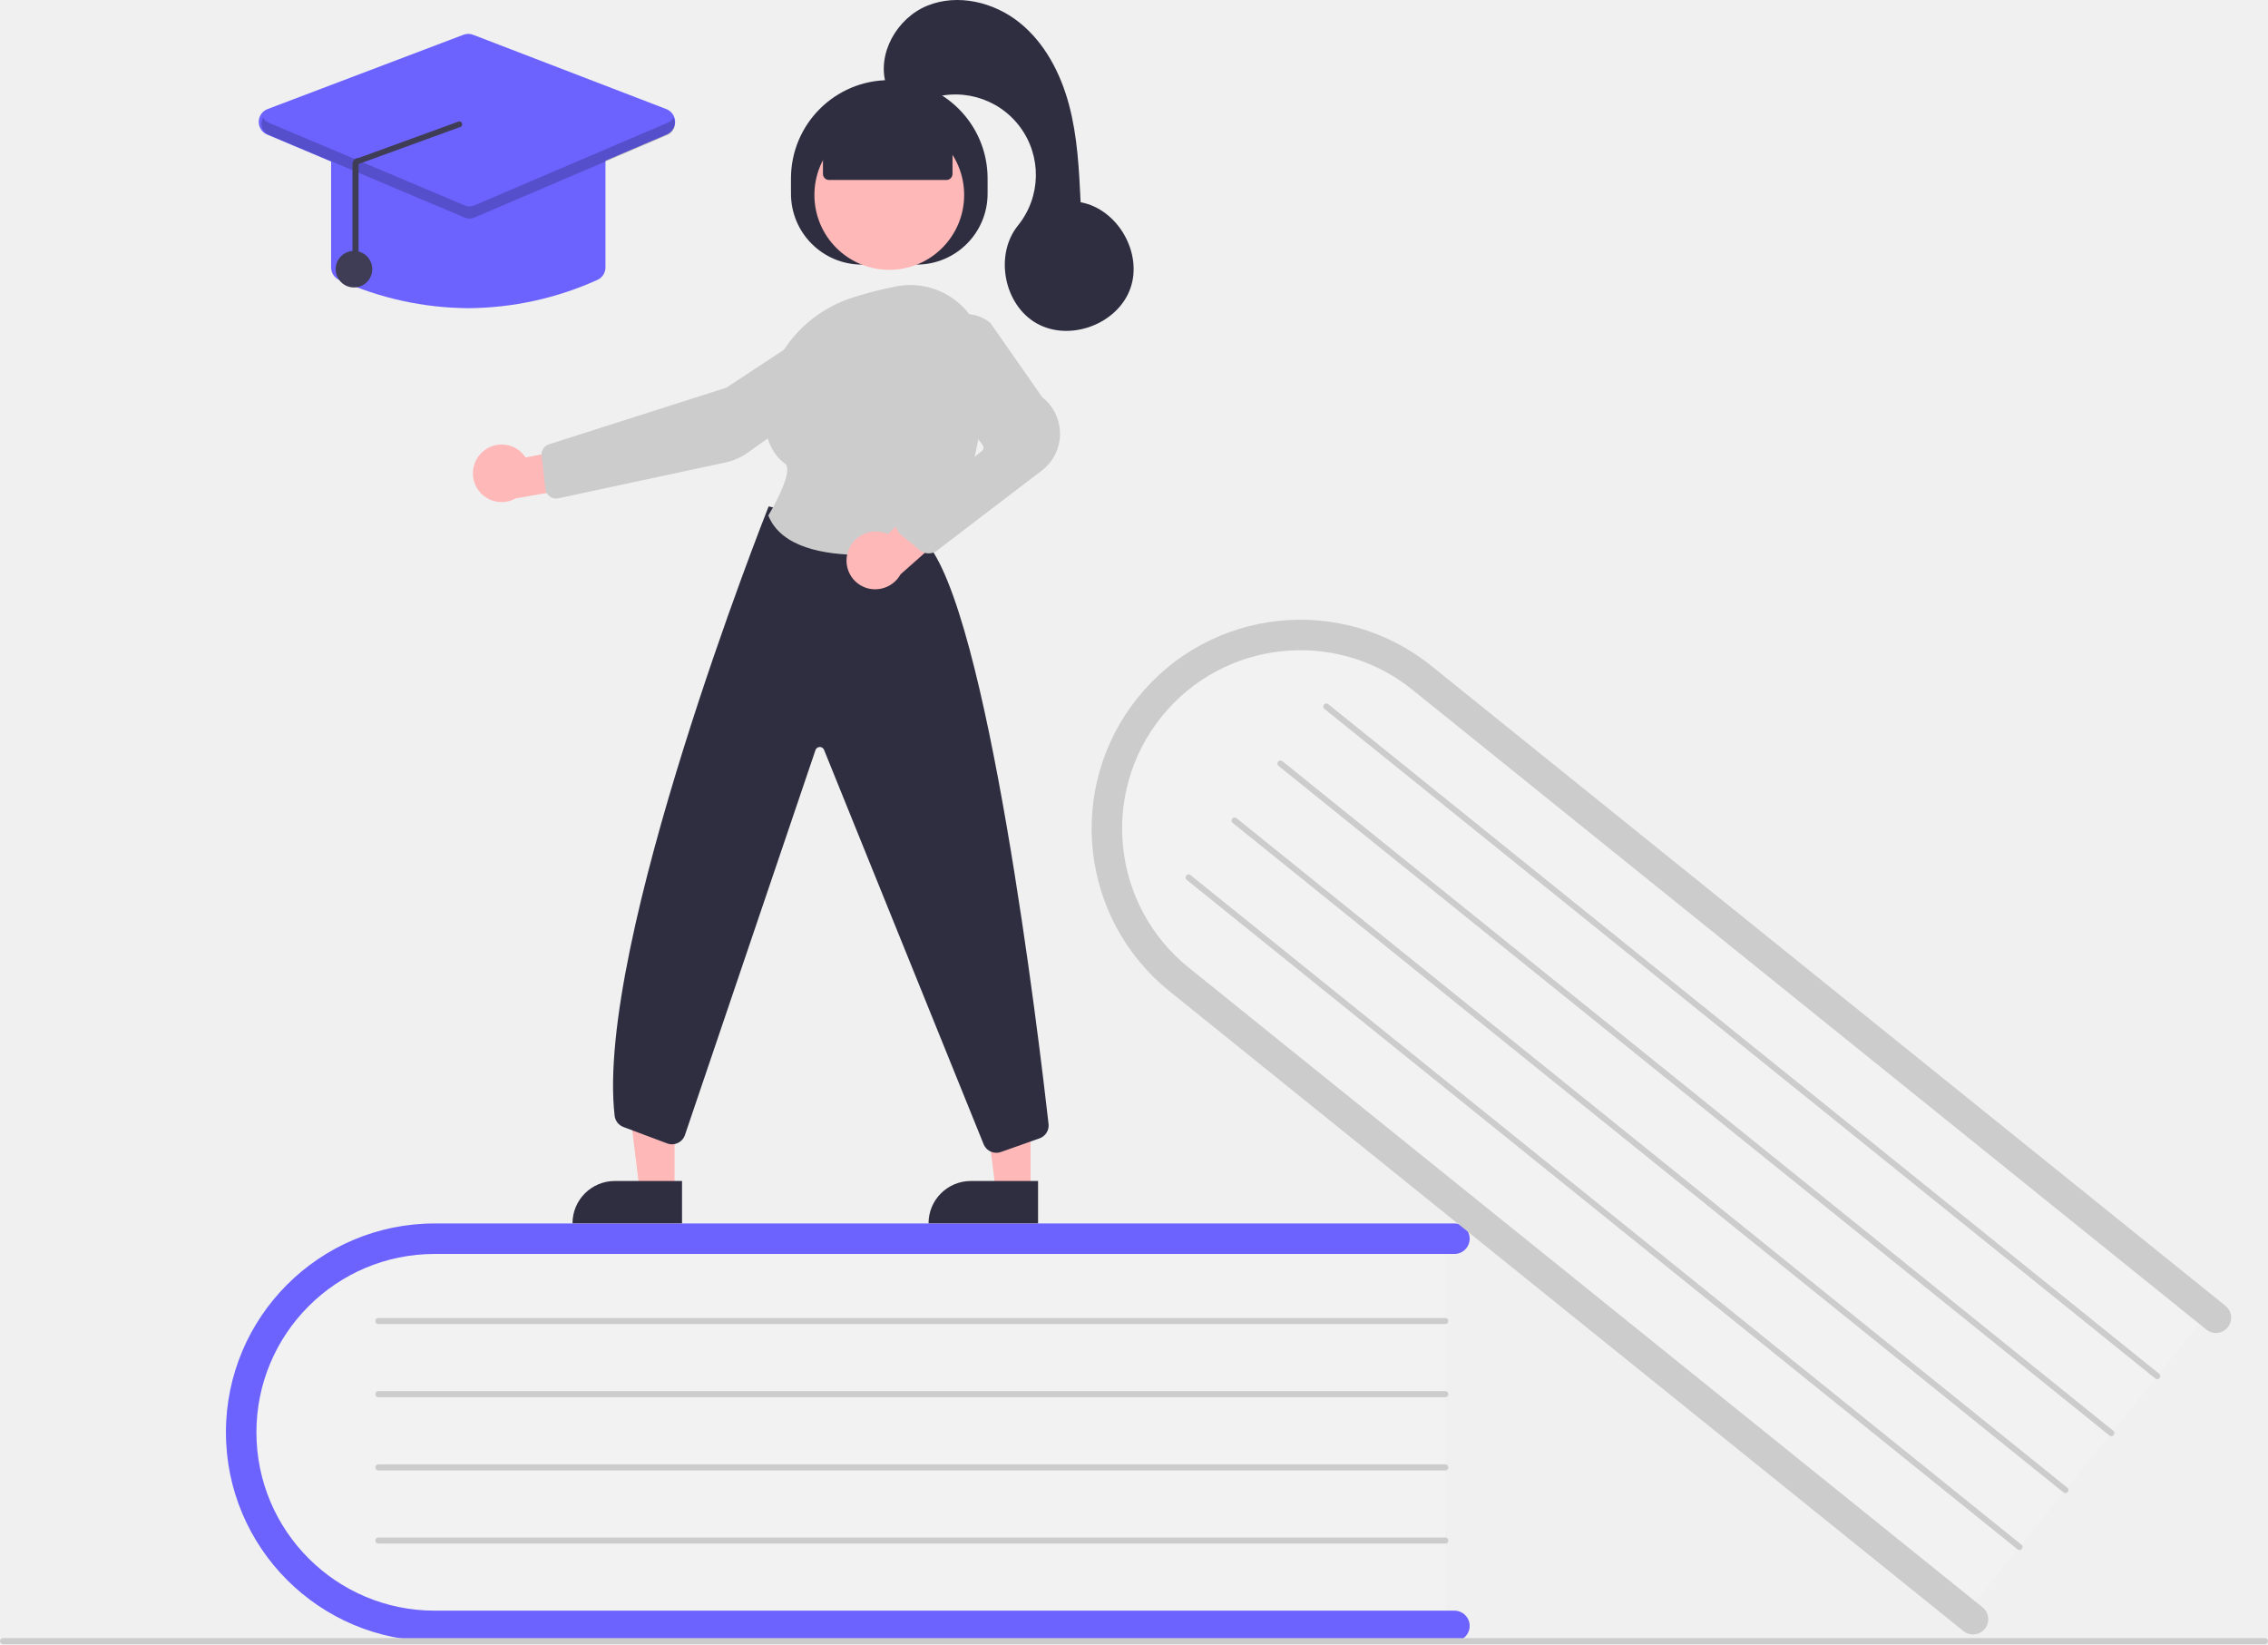
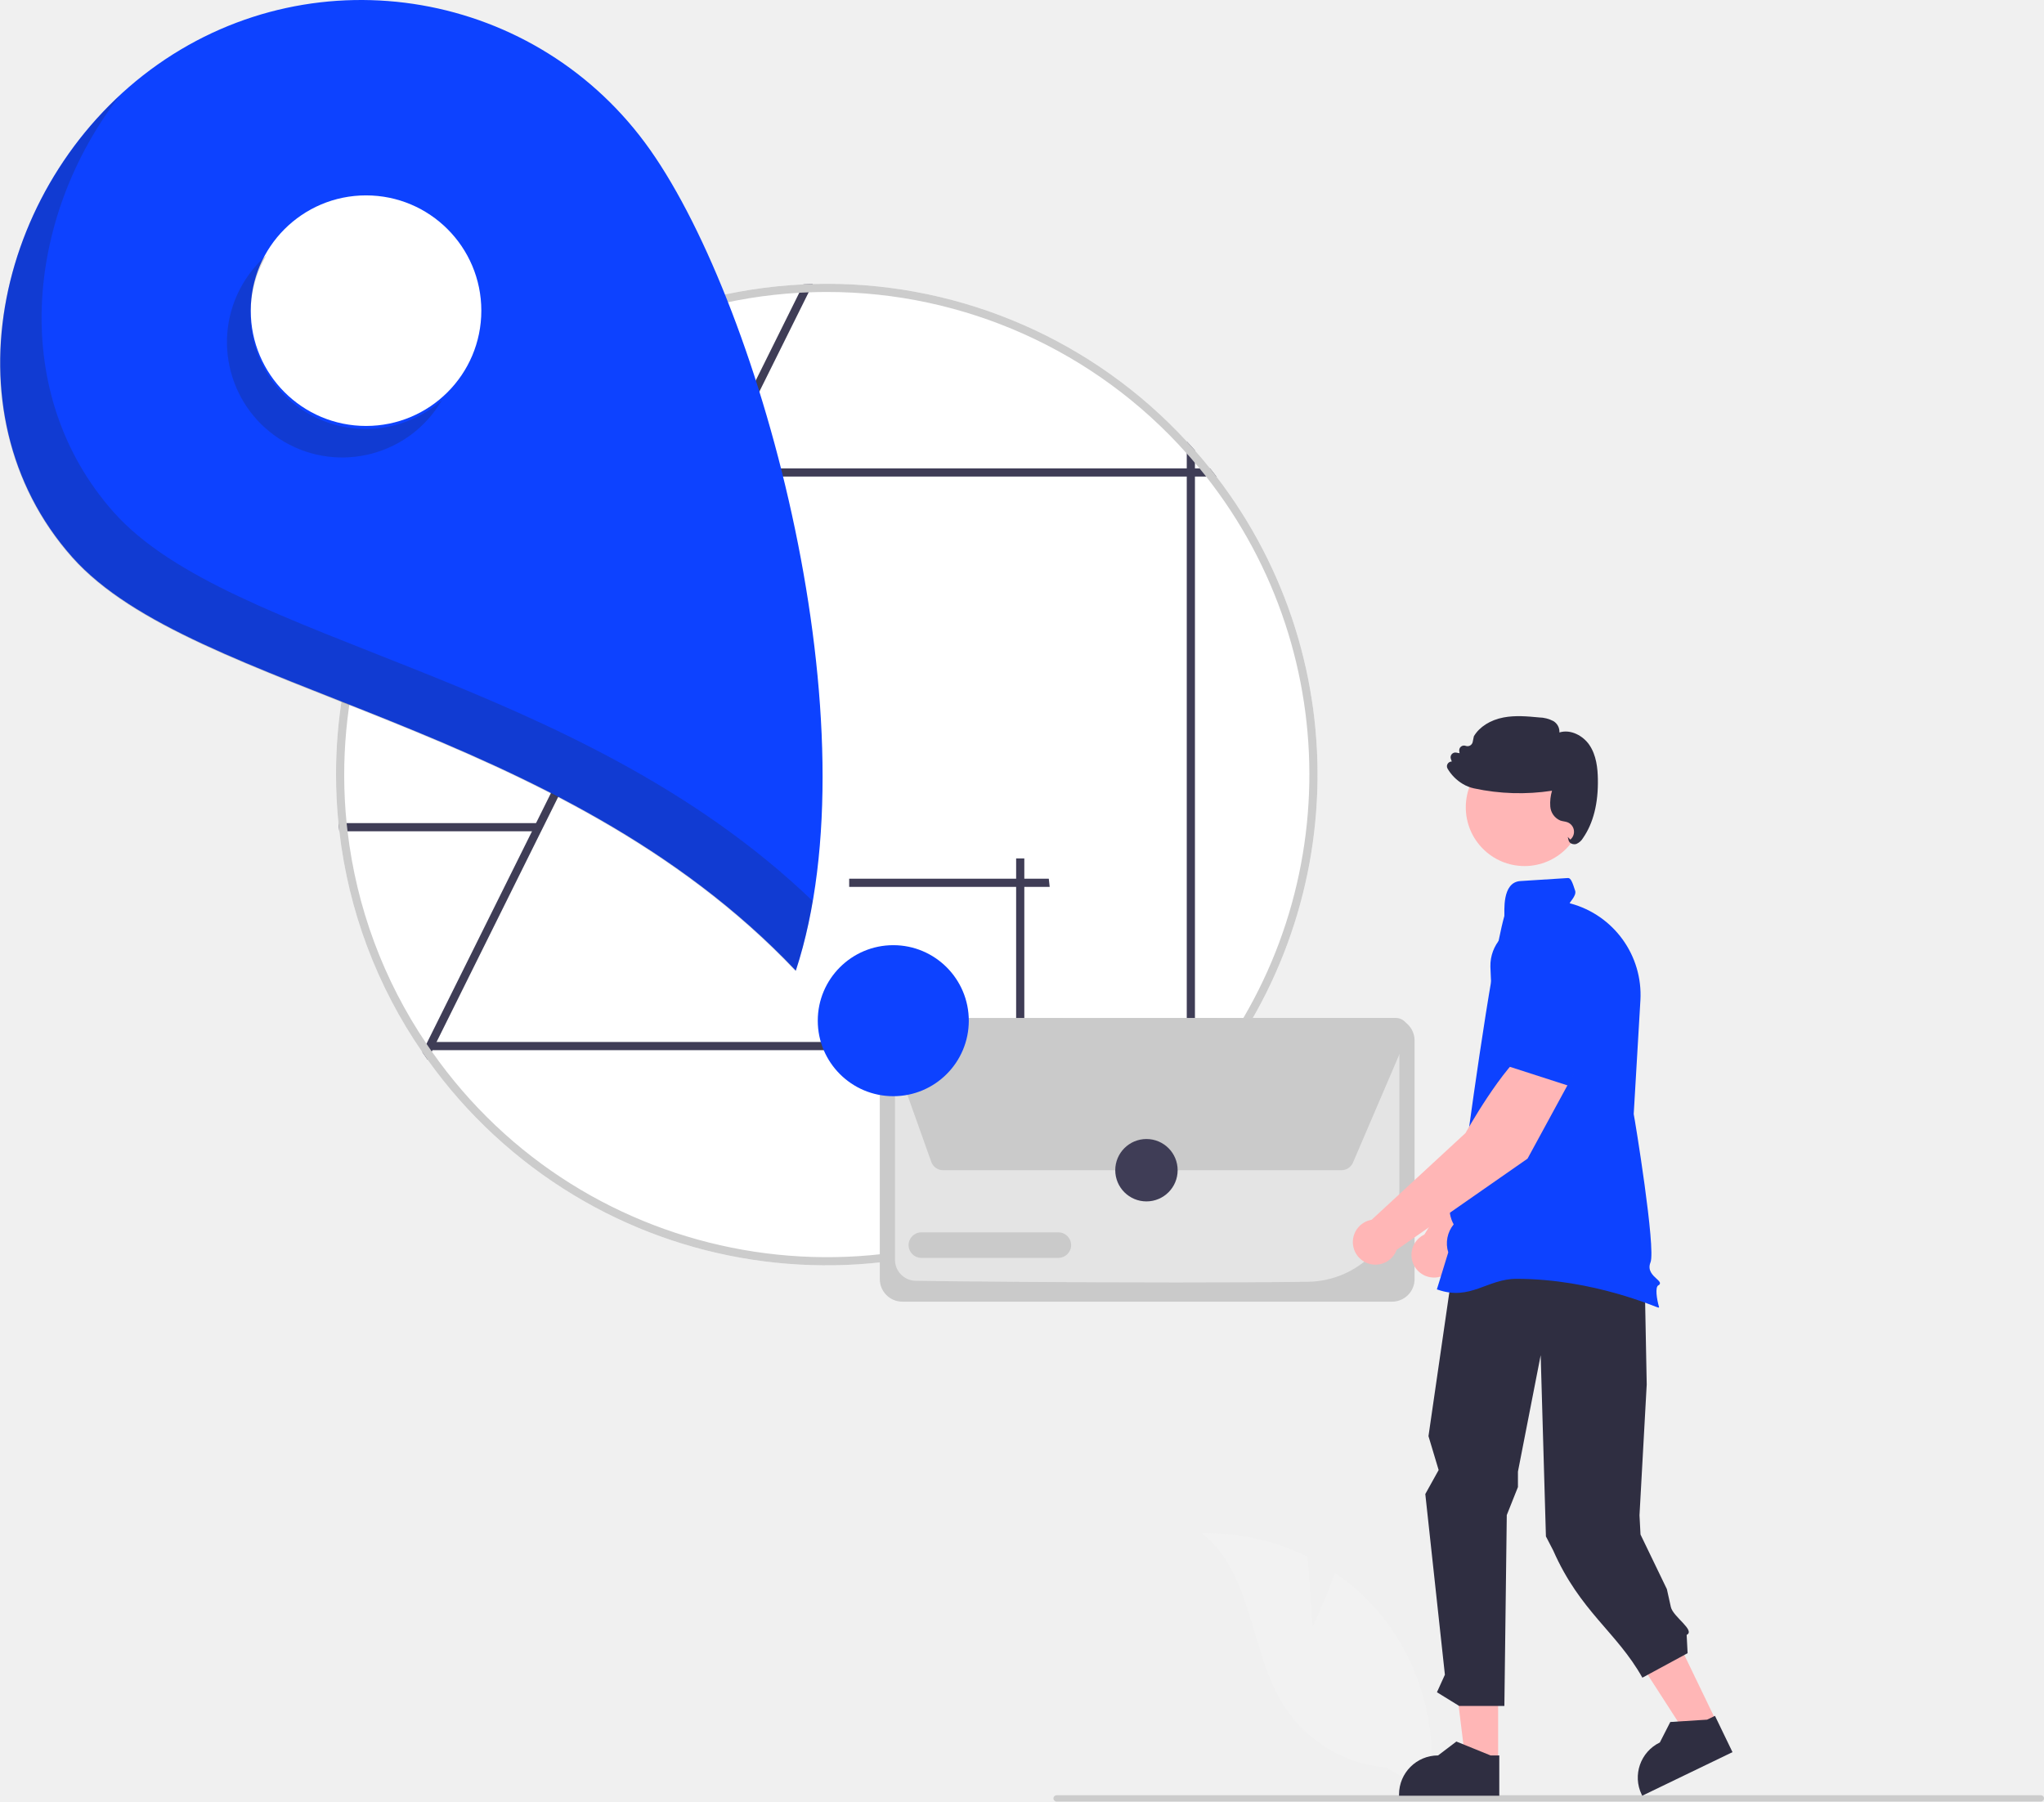
- <svg xmlns="http://www.w3.org/2000/svg" width="744" height="539.286" viewBox="0 0 744 539.286" role="img" artist="Katerina Limpitsouni" source="https://undraw.co/">
-   <path d="M702.114,584.643v130H376.415c-37.109,0-67.301-29.16-67.301-65s30.192-65,67.301-65Z" transform="translate(-228 -180.357)" fill="#f2f2f2" />
-   <path d="M710.114,713.643a5.002,5.002,0,0,1-5,5h-334.5a68.5,68.5,0,1,1,0-137h334.5a5,5,0,0,1,0,10h-334.5a58.5,58.5,0,1,0,0,117h334.5A5.002,5.002,0,0,1,710.114,713.643Z" transform="translate(-228 -180.357)" fill="#6c63ff" />
-   <path d="M702.114,614.643h-350a1,1,0,1,1,0-2h350a1,1,0,0,1,0,2Z" transform="translate(-228 -180.357)" fill="#ccc" />
-   <path d="M702.114,638.643h-350a1,1,0,1,1,0-2h350a1,1,0,0,1,0,2Z" transform="translate(-228 -180.357)" fill="#ccc" />
-   <path d="M702.114,662.643h-350a1,1,0,1,1,0-2h350a1,1,0,0,1,0,2Z" transform="translate(-228 -180.357)" fill="#ccc" />
-   <path d="M702.114,686.643h-350a1,1,0,1,1,0-2h350a1,1,0,0,1,0,2Z" transform="translate(-228 -180.357)" fill="#ccc" />
-   <path d="M953.832,609.114,872.267,710.342,618.652,505.992c-28.896-23.283-34.111-64.932-11.624-92.84s64.292-31.671,93.189-8.388Z" transform="translate(-228 -180.357)" fill="#f2f2f2" />
-   <path d="M879.124,714.583a5.002,5.002,0,0,1-7.031.756L611.625,505.467a68.5,68.5,0,0,1,85.957-106.679L958.05,608.66a5,5,0,1,1-6.274,7.787L691.307,406.575a58.5,58.5,0,1,0-73.408,91.106L878.367,707.553A5.002,5.002,0,0,1,879.124,714.583Z" transform="translate(-228 -180.357)" fill="#ccc" />
-   <path d="M935.009,632.474,662.471,412.877a1,1,0,1,1,1.255-1.557L936.264,630.917a1,1,0,1,1-1.255,1.557Z" transform="translate(-228 -180.357)" fill="#ccc" />
-   <path d="M919.951,651.163,647.413,431.565a1,1,0,0,1,1.255-1.557L921.206,649.605a1,1,0,1,1-1.255,1.557Z" transform="translate(-228 -180.357)" fill="#ccc" />
-   <path d="M904.893,669.851,632.355,450.254a1,1,0,0,1,1.255-1.557L906.148,668.294a1,1,0,1,1-1.255,1.557Z" transform="translate(-228 -180.357)" fill="#ccc" />
-   <path d="M889.835,688.539,617.297,468.942a1,1,0,1,1,1.255-1.557L891.089,686.982a1,1,0,1,1-1.255,1.557Z" transform="translate(-228 -180.357)" fill="#ccc" />
-   <path d="M971,719.643H229a1,1,0,0,1,0-2H971a1,1,0,0,1,0,2Z" transform="translate(-228 -180.357)" fill="#ccc" />
-   <polygon points="338.081 390.622 326.649 390.621 321.212 346.525 338.085 346.527 338.081 390.622" fill="#ffb8b8" />
-   <path d="M318.482,387.355h22.048a0,0,0,0,1,0,0v13.882a0,0,0,0,1,0,0H304.6a0,0,0,0,1,0,0v0A13.882,13.882,0,0,1,318.482,387.355Z" fill="#2f2e41" />
-   <polygon points="221.286 390.622 209.854 390.621 204.417 346.525 221.29 346.527 221.286 390.622" fill="#ffb8b8" />
-   <path d="M201.688,387.355h22.048a0,0,0,0,1,0,0v13.882a0,0,0,0,1,0,0H187.806a0,0,0,0,1,0,0v0A13.882,13.882,0,0,1,201.688,387.355Z" fill="#2f2e41" />
-   <path d="M487.471,243.89v-5a32.25,32.25,0,0,1,32.25-32.25h0a32.25,32.25,0,0,1,32.25,32.25v5a23.25,23.25,0,0,1-23.25,23.25h-18A23.25,23.25,0,0,1,487.471,243.89Z" transform="translate(-228 -180.357)" fill="#2f2e41" />
-   <circle cx="291.721" cy="63.942" r="24.561" fill="#ffb8b8" />
-   <path d="M634.488,376.475" transform="translate(-228 -180.357)" fill="#ffb8b8" />
-   <path d="M386.125,328.713A9.377,9.377,0,0,1,400.405,330.39l21.055-3.983,5.541,12.205-29.812,5.207a9.428,9.428,0,0,1-11.064-15.106Z" transform="translate(-228 -180.357)" fill="#ffb8b8" />
-   <path d="M500.573,284.328l.275.417L466.322,307.49l-58.258,18.603a3.508,3.508,0,0,0-2.412,3.738l1.271,10.947a3.501,3.501,0,0,0,4.21,3.018l54.83-11.753a19.806,19.806,0,0,0,7.371-3.245L512.122,301.201a10.02,10.02,0,0,0,4.158-8.947,9.975,9.975,0,0,0-15.433-7.508Z" transform="translate(-228 -180.357)" fill="#ccc" />
-   <path d="M554.853,558.466a4.518,4.518,0,0,1-4.138-2.701l-52.41-129.501a1.5,1.5,0,0,0-2.809.158L452.739,552.495a4.501,4.501,0,0,1-5.882,2.891l-14.338-5.377a4.489,4.489,0,0,1-2.897-3.705c-6.45-56.192,49.8-198.03,50.369-199.456l.157-.395,51.277,11.343.107.116c20.458,22.318,37.273,163.082,40.437,191.074a4.479,4.479,0,0,1-2.971,4.747l-12.656,4.476A4.457,4.457,0,0,1,554.853,558.466Z" transform="translate(-228 -180.357)" fill="#2f2e41" />
-   <path d="M510.673,362.363c-12.424,0-26.274-2.477-30.538-12.701l-.098-.235.133-.218c3.365-5.521,7.813-14.94,5.422-16.709-4.709-3.482-6.994-9.21-6.792-17.025.44-16.966,12-32.029,28.766-37.482h0A127.642,127.642,0,0,1,521.829,274.321a24.281,24.281,0,0,1,20.133,4.972,24.526,24.526,0,0,1,9.096,18.871c.176,18.131-2.615,43.383-16.912,60.72a4.448,4.448,0,0,1-2.633,1.531A122.223,122.223,0,0,1,510.673,362.363Z" transform="translate(-228 -180.357)" fill="#ccc" />
-   <path d="M506.051,361.684a9.556,9.556,0,0,1,11.678-6.664,9.407,9.407,0,0,1,1.448.536l15.987-14.549,11.118,7.49-22.862,20.231a9.539,9.539,0,0,1-10.813,4.587A9.394,9.394,0,0,1,506.051,361.684Z" transform="translate(-228 -180.357)" fill="#ffb8b8" />
-   <path d="M532.632,361.869a4.488,4.488,0,0,1-2.845-1.015l-6.304-5.152a4.5,4.5,0,0,1,.109-7.055l26.442-20.28a1.503,1.503,0,0,0,.283-2.095L533.996,304.696a13.285,13.285,0,0,1,.887-17.114h0a13.248,13.248,0,0,1,17.888-1.431l.103.109,17.042,24.402a15.193,15.193,0,0,1-.36,24.186l-34.246,26.139A4.507,4.507,0,0,1,532.632,361.869Z" transform="translate(-228 -180.357)" fill="#ccc" />
-   <path d="M497.965,237.39V225.204l21.756-9.5,20.744,9.5v12.186a2,2,0,0,1-2,2h-38.5A2,2,0,0,1,497.965,237.39Z" transform="translate(-228 -180.357)" fill="#2f2e41" />
-   <path d="M518.722,208.257c-3.199-10.239,3.519-21.972,13.451-26.025s21.813-1.22,30.194,5.476,13.58,16.724,16.335,27.091,3.278,21.177,3.787,31.891c12.202,2.241,20.503,16.714,16.276,28.378s-19.873,17.459-30.678,11.362-13.935-22.485-6.136-32.134a26.374,26.374,0,0,0-30.688-40.91C525.248,215.902,517.702,209.368,518.722,208.257Z" transform="translate(-228 -180.357)" fill="#2f2e41" />
-   <path d="M381.614,281.44a104.449,104.449,0,0,1-42.348-9.275,4.473,4.473,0,0,1-2.652-4.104V231.643a4.505,4.505,0,0,1,4.5-4.5h81a4.505,4.505,0,0,1,4.5,4.5v36.418a4.473,4.473,0,0,1-2.652,4.104h0A104.449,104.449,0,0,1,381.614,281.44Z" transform="translate(-228 -180.357)" fill="#6c63ff" />
-   <path d="M381.603,251.937a4.505,4.505,0,0,1-1.749-.352l-64.232-27.1a4.5,4.5,0,0,1,.153-8.353L380.008,191.765a4.484,4.484,0,0,1,3.211.007l63.372,24.368a4.5,4.5,0,0,1,.154,8.338L383.373,251.577A4.507,4.507,0,0,1,381.603,251.937Z" transform="translate(-228 -180.357)" fill="#6c63ff" />
-   <circle cx="116.114" cy="88.286" r="6" fill="#3f3d56" />
-   <path d="M446.965,220.631,383.592,247.73a4,4,0,0,1-3.127.008l-64.232-27.099a3.925,3.925,0,0,1-1.913-1.681,3.997,3.997,0,0,0,1.913,5.681l64.232,27.099a4,4,0,0,0,3.127-.008l63.373-27.099a3.997,3.997,0,0,0,1.895-5.673A3.927,3.927,0,0,1,446.965,220.631Z" transform="translate(-228 -180.357)" opacity="0.2" />
-   <path d="M344.618,268.62a1,1,0,0,0,1-1V234.158l32.981-12.015a1,1,0,0,0,.03-2l-32.981,12.015a1.962,1.962,0,0,0-1.433.575,1.986,1.986,0,0,0-.596,1.425v33.461A1,1,0,0,0,344.618,268.62Z" transform="translate(-228 -180.357)" fill="#3f3d56" />
+ <svg xmlns="http://www.w3.org/2000/svg" data-name="Layer 1" width="808.418" height="712.528" viewBox="0 0 808.418 712.528">
+   <path d="M714.967,737.111l-1.984-27.589a89.244,89.244,0,0,0-41.899-9.396c20.432,15.793,18.795,47.358,32.945,68.96a53.681,53.681,0,0,0,40.028,23.722l17.004,9.783A89.952,89.952,0,0,0,740.117,730.244,86.888,86.888,0,0,0,723.749,715.849C720.032,726.52,714.967,737.111,714.967,737.111Z" transform="translate(-195.7908 -93.73606)" fill="#f2f2f2" />
+   <path id="a8455189-ed55-4a18-ae95-69e4c9a5ea4d-52" data-name="f02c4e45-f306-4b42-b3ad-5ddd3016d7d2" d="M613.681,806.264h389.281a1.247,1.247,0,0,0,0-2.494H613.681a1.247,1.247,0,0,0,0,2.494h0Z" transform="translate(-195.7908 -93.73606)" fill="#ccc" />
+   <path d="M365.83,508.549v.534h.372A5.31,5.31,0,0,1,365.83,508.549Zm2.863-226.338a192.998,192.998,0,0,0-40.001,117.868q.009,9.737.954,19.2c.097,1.084.21,2.167.356,3.235a192.546,192.546,0,0,0,32.819,87.361c.695,1.019,1.407,2.022,2.119,3.025a193.843,193.843,0,0,0,26.308,29.851c78.653,72.627,201.29,67.743,273.917-10.91,1.116-1.181,2.184-2.378,3.235-3.575a193.665,193.665,0,0,0,8.492-246.055c-.825-1.084-1.666-2.167-2.539-3.235q-2.871-3.615-5.953-7.085c-1.051-1.197-2.119-2.394-3.235-3.575A193.513,193.513,0,0,0,522.793,205.979c-1.86,0-3.704.032-5.548.081q-1.844.048-3.688.146a193.749,193.749,0,0,0-142.325,72.772c-.874,1.068-1.714,2.151-2.539,3.235Zm-2.491,226.871a5.327,5.327,0,0,1-.372-.534v.534h.372Z" transform="translate(-195.7908 -93.73606)" fill="#fff" />
+   <path d="M364.472,506.56l.55-1.116,41.182-82.93v-.016l1.602-3.219v-.016L475.837,282.212v-.016l1.602-3.219.016-.016,34.453-69.44,1.65-3.316q1.844-.097,3.688-.146l-1.633,3.3-34.55,69.601v.016l-1.602,3.219v.016L409.648,422.838l-.016.016-41.182,82.994-1.618,3.235-.259.534-1.633,3.284c-.712-1.003-1.424-2.006-2.119-3.025Z" transform="translate(-195.7908 -93.73606)" fill="#3f3d56" />
+   <path d="M408.953,419.279v3.235H330.003c-.146-1.068-.259-2.151-.356-3.235Z" transform="translate(-195.7908 -93.73606)" fill="#3f3d56" />
+   <path d="M531.647,444.514v-3.235h78.951c.146,1.068.259,2.151.356,3.235Z" transform="translate(-195.7908 -93.73606)" fill="#3f3d56" />
+   <path d="M597.682,433.243h3.235v78.951c-1.068.146-2.151.259-3.235.356Z" transform="translate(-195.7908 -93.73606)" fill="#3f3d56" />
+   <path d="M676.893,282.212c-.825-1.084-1.666-2.167-2.539-3.235h-5.953v-7.085c-1.051-1.197-2.119-2.394-3.235-3.575v10.659H371.233c-.874,1.068-1.714,2.151-2.539,3.235H665.166V531.841c1.116-1.181,2.184-2.378,3.235-3.575V282.212Z" transform="translate(-195.7908 -93.73606)" fill="#3f3d56" />
+   <rect x="170.036" y="412.11" width="300.957" height="3.235" fill="#3f3d56" />
+   <path d="M365.83,508.549v.534h.372A5.31,5.31,0,0,1,365.83,508.549Zm2.863-226.338a192.998,192.998,0,0,0-40.001,117.868q.009,9.737.954,19.2c.097,1.084.21,2.167.356,3.235a192.546,192.546,0,0,0,32.819,87.361c.695,1.019,1.407,2.022,2.119,3.025a193.843,193.843,0,0,0,26.308,29.851c78.653,72.627,201.29,67.743,273.917-10.91,1.116-1.181,2.184-2.378,3.235-3.575a193.665,193.665,0,0,0,8.492-246.055c-.825-1.084-1.666-2.167-2.539-3.235q-2.871-3.615-5.953-7.085c-1.051-1.197-2.119-2.394-3.235-3.575A193.513,193.513,0,0,0,522.793,205.979c-1.86,0-3.704.032-5.548.081q-1.844.048-3.688.146a193.749,193.749,0,0,0-142.325,72.772c-.874,1.068-1.714,2.151-2.539,3.235Zm-35.44,140.302c-.145-1.068-.258-2.151-.372-3.235a190.897,190.897,0,0,1,39.888-137.067c.857-1.084,1.715-2.167,2.604-3.235a190.621,190.621,0,0,1,136.534-69.456c1.229-.065,2.459-.129,3.704-.162q3.566-.146,7.182-.146a190.324,190.324,0,0,1,142.373,63.891c1.116,1.229,2.2,2.459,3.235,3.72.631.712,1.229,1.423,1.812,2.151.889,1.068,1.746,2.151,2.604,3.235a190.481,190.481,0,0,1-4.416,241.122c-1.035,1.262-2.119,2.491-3.235,3.72a190.643,190.643,0,0,1-33.089,29.438c-86.261,60.372-205.13,39.386-265.502-46.875-.13-.178-.259-.356-.372-.534a5.31,5.31,0,0,1-.372-.534q-.703-.995-1.358-1.99a189.167,189.167,0,0,1-31.218-84.046Zm32.949,86.569a5.327,5.327,0,0,1-.372-.534v.534h.372Z" transform="translate(-195.7908 -93.73606)" fill="#ccc" />
+   <path d="M746.34,608.558h-193.65a8.941,8.941,0,0,1-8.931-8.931v-94.357a8.941,8.941,0,0,1,8.931-8.931h193.65a8.941,8.941,0,0,1,8.931,8.931v94.357A8.941,8.941,0,0,1,746.34,608.558Z" transform="translate(-195.7908 -93.73606)" fill="#cacaca" />
+   <path d="M661.041,600.965c-42.411,0-86.633-.405-103.133-.668a8.32,8.32,0,0,1-8.148-8.286V505.277a2.941,2.941,0,0,1,2.93-2.938H746.334a2.94,2.94,0,0,1,2.937,2.93v58.848a36.714,36.714,0,0,1-36.096,36.57C697.797,600.887,679.588,600.965,661.041,600.965Z" transform="translate(-195.7908 -93.73606)" fill="#e4e4e4" />
+   <path d="M726.348,556.561H568.783a4.963,4.963,0,0,1-4.665-3.29l-17.833-50.032a4.953,4.953,0,0,1,4.658-6.615l196.958-.275h.007a4.953,4.953,0,0,1,4.552,6.904l-.27-.116.27.116-21.56,50.307A4.947,4.947,0,0,1,726.348,556.561Z" transform="translate(-195.7908 -93.73606)" fill="#cacaca" />
+   <path d="M614.452,591.237H560.12a5.048,5.048,0,0,1,0-10.095h54.333a5.048,5.048,0,0,1,0,10.095Z" transform="translate(-195.7908 -93.73606)" fill="#cacaca" />
+   <circle cx="453.431" cy="462.825" r="12.338" fill="#3f3d56" />
+   <path d="M258.161,119.249a139.809,139.809,0,0,1,194.807,33.808c44.459,63.13,89.07,228.674,57.579,324.575-93.929-99.215-238.233-109.525-286.194-163.576C173.105,256.301,195.031,163.707,258.161,119.249Z" transform="translate(-195.7908 -93.73606)" fill="#0d42ff" />
+   <circle id="faf5c3b1-f7bb-4793-8f76-a694569c182e" data-name="b262ea8c-1946-46c9-a449-3a1996c39394" cx="144.772" cy="122.871" r="45.596" fill="#fff" />
+   <circle id="e618366e-6f5c-4381-83a5-490aecbf791d" data-name="bcc29a3a-8123-4529-80aa-6f70df2823cf" cx="353.301" cy="403.688" r="29.865" fill="#0d42ff" />
+   <path d="M291.78,206.086a45.595,45.595,0,1,0,78.75,45.98,45.59,45.59,0,0,1-69.417-57.289A45.595,45.595,0,0,0,291.78,206.086Z" transform="translate(-195.7908 -93.73606)" fill="#231f20" opacity="0.2" style="isolation:isolate" />
+   <path d="M224.267,314.271c47.961,54.051,192.265,64.36,286.194,163.576a193.394,193.394,0,0,0,6.751-27.759C423.33,359.892,287.06,348.493,240.721,296.271c-41.474-46.74-35.018-116.294,2.412-164.69C191.798,179.167,177.303,261.344,224.267,314.271Z" transform="translate(-195.7908 -93.73606)" fill="#231f20" opacity="0.2" style="isolation:isolate" />
+   <path d="M820.42,505.241,801.056,499.343c-8.429,10.163-15.417,39.602-15.417,39.602L759.138,582.009A8.937,8.937,0,1,0,771.88,590.771l40.109-48.693Z" transform="translate(-195.7908 -93.73606)" fill="#ffb6b6" />
+   <path d="M820.049,509.941l3.579-29.312L815.606,467.233a16.433,16.433,0,0,0-15.452-7.881h0a16.394,16.394,0,0,0-14.899,16.705c.301,12.598,2.286,28.53,10.031,32.883l.078.044Z" transform="translate(-195.7908 -93.73606)" fill="#0d42ff" />
+   <polygon points="678.959 681.066 667.348 686.67 640.203 644.55 657.341 636.278 678.959 681.066" fill="#ffb6b6" />
+   <path d="M881.007,786.717l-35.707,17.236-.218-.452a15.433,15.433,0,0,1,7.189-20.607l.001-0,4.133-8.097,14.558-.926,3.117-1.505Z" transform="translate(-195.7908 -93.73606)" fill="#2f2e41" />
+   <polygon points="592.527 696.767 579.634 696.766 573.5 647.033 592.53 647.034 592.527 696.767" fill="#ffb6b6" />
+   <path d="M788.772,803.953l-39.649-.001v-.501a15.433,15.433,0,0,1,15.433-15.432h.001l7.242-5.494,13.513,5.495,3.461 0Z" transform="translate(-195.7908 -93.73606)" fill="#2f2e41" />
+   <path d="M775.54,559.85,760.765,661.737l4.021,13.406-5.276,9.495,7.748,71.464-3.145,6.924,8.788,5.42h17.882l.949-75.49,4.417-11.084v-6.108l8.992-46.032,2.074,71.66,2.871,5.537c10.693,24.262,25.098,32.205,35.282,50.34l17.883-9.686-.375-7.224c3.592-1.819-5.394-7.135-6.257-11.068l-1.564-7.042-10.431-21.608-.398-7.61,2.855-51.756-1.343-69.696L822.279,553.644Z" transform="translate(-195.7908 -93.73606)" fill="#2f2e41" />
+   <circle cx="602.964" cy="319.3" r="23.232" fill="#ffb6b6" />
+   <path d="M764.428,603.803l-.339-.118,4.497-14.614a11.904,11.904,0,0,1,2.147-11.099c-.727-1.259-3.726-7.203,1.157-12.254-.292-1.473-1.76-10.189,3.364-14.45,0,0,9.942-75.356,15.519-95.26.162-1.456-1.144-13.346,6.356-13.812,3.956-.246,9.892-.621,18.801-1.196,1.151-.083,1.825,1.861,2.847,5.024.692,2.14-2.867,5.064-2.006,5.016l.061-.004.059.016A37.455,37.455,0,0,1,844.586,489.33l-2.648,45.026c.401,1.811,8.836,53.156,6.631,58.668-1.251,3.126.882,5.074,2.439,6.496.802.733,1.382,1.262,1.301,1.841a.965.965,0,0,1-.601.709c-1.409.704-.63,5.535.192,8.415l.084.294-.272.14c-.314.161-25.525-11.401-56.153-11.402C784.015,599.516,777.342,608.308,764.428,603.803Z" transform="translate(-195.7908 -93.73606)" fill="#0d42ff" />
+   <path d="M817.166,427.32a1.935,1.935,0,0,1-.987-1.229l-.331-1.349,1.018,1.061a4.021,4.021,0,0,0-1.177-6.873,8.438,8.438,0,0,0-1.374-.334,9.511,9.511,0,0,1-1.439-.347,6.562,6.562,0,0,1-3.938-5.535,17.389,17.389,0,0,1,.689-6.243,85.018,85.018,0,0,1-30.843-.927,14.316,14.316,0,0,1-4.427-1.741,17.148,17.148,0,0,1-6.057-6.094,1.83,1.83,0,0,1,.248-2.156,1.991,1.991,0,0,1,1.448-.637l-.371-1.005a1.893,1.893,0,0,1,2.123-2.517l1.315.246-.126-.874a1.892,1.892,0,0,1,2.539-2.042,2.085,2.085,0,0,0,2.777-1.532l.452-2.196.045-.116c2.225-3.706,6.499-6.4,11.726-7.391,4.662-.883,9.421-.437,14.025-.006a12.84,12.84,0,0,1,5.607,1.416,4.9,4.9,0,0,1,2.445,4.523c4.533-1.394,9.397,1.383,11.801,4.882,2.859,4.161,3.321,9.381,3.405,13.464.197,9.651-1.791,17.547-5.909,23.469a5.529,5.529,0,0,1-2.55,2.266,2.616,2.616,0,0,1-.844.136A2.712,2.712,0,0,1,817.166,427.32Z" transform="translate(-195.7908 -93.73606)" fill="#2f2e41" />
+   <path d="M818.002,518.794l-17.053-10.906c-10.859,7.511-25.534,33.971-25.534,33.971l-37.141,34.313a8.937,8.937,0,1,0,9.905,11.876l51.763-36.06Z" transform="translate(-195.7908 -93.73606)" fill="#ffb6b6" />
+   <path d="M816.376,523.219,827.733,495.961l-4.108-15.064A16.433,16.433,0,0,0,810.874,469.138h0a16.394,16.394,0,0,0-18.855,12.063c-3.111,12.212-5.5,28.088.783,34.37l.064.064Z" transform="translate(-195.7908 -93.73606)" fill="#0d42ff" />
</svg>
